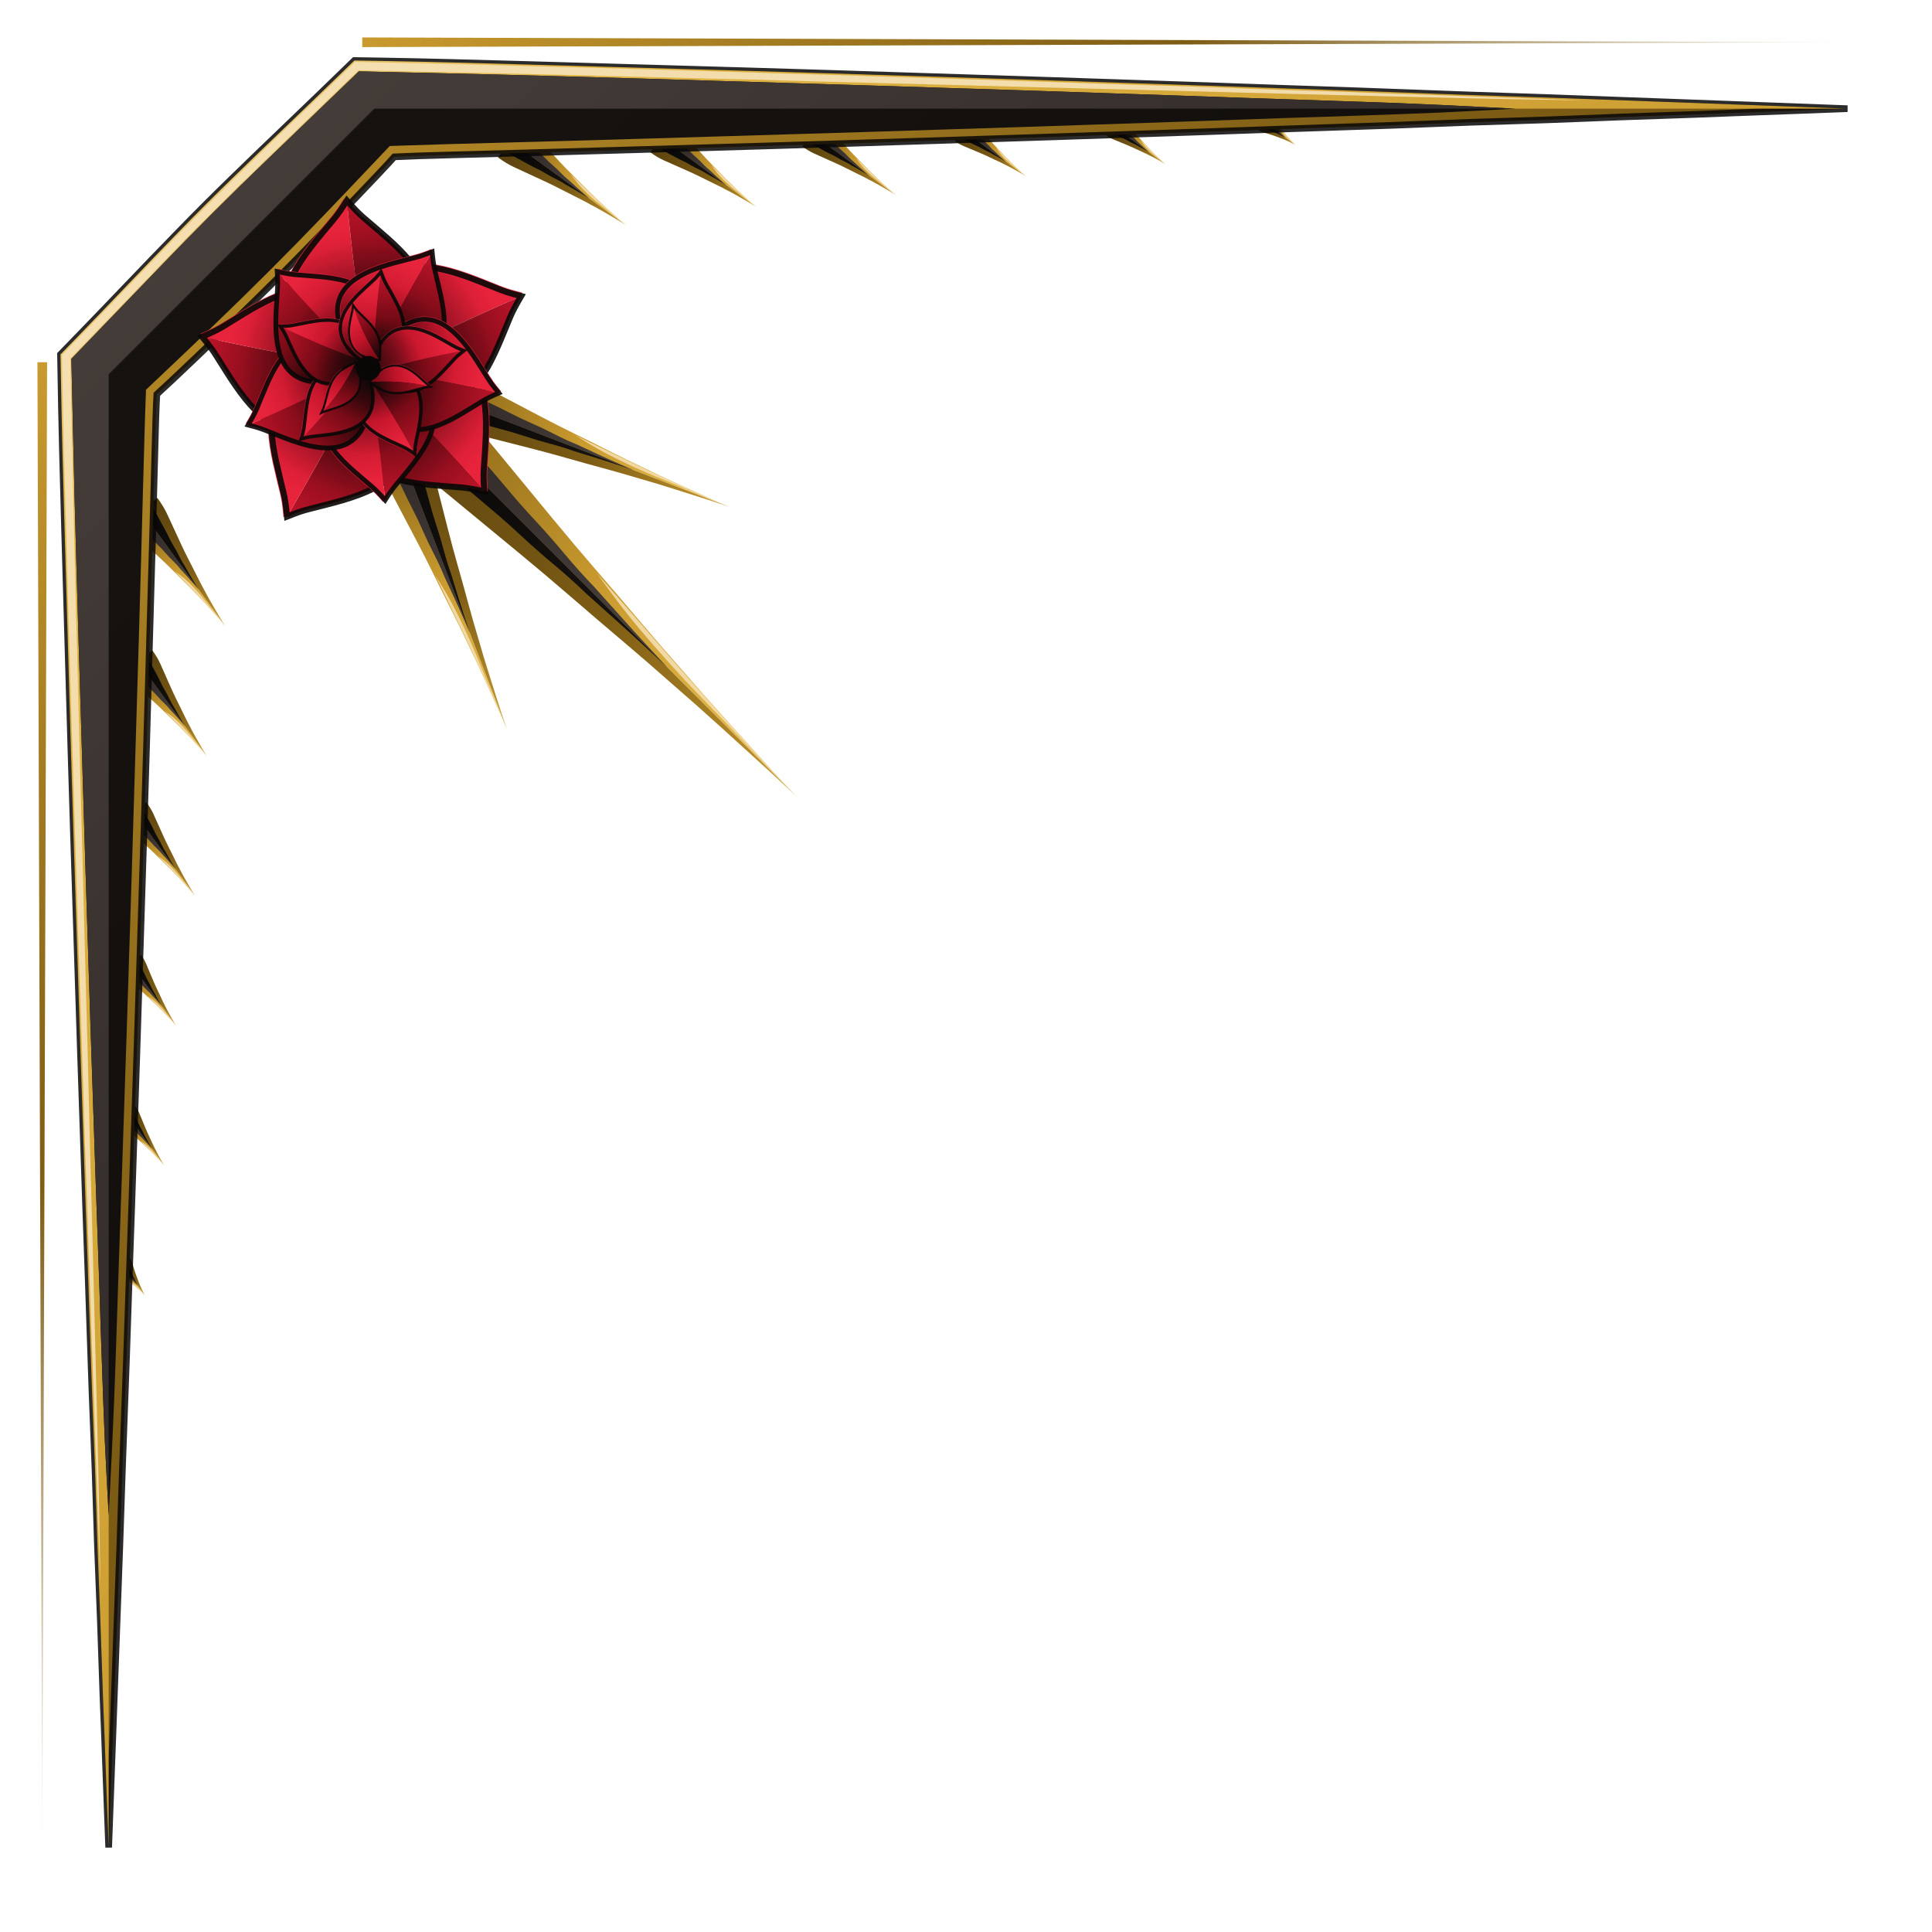
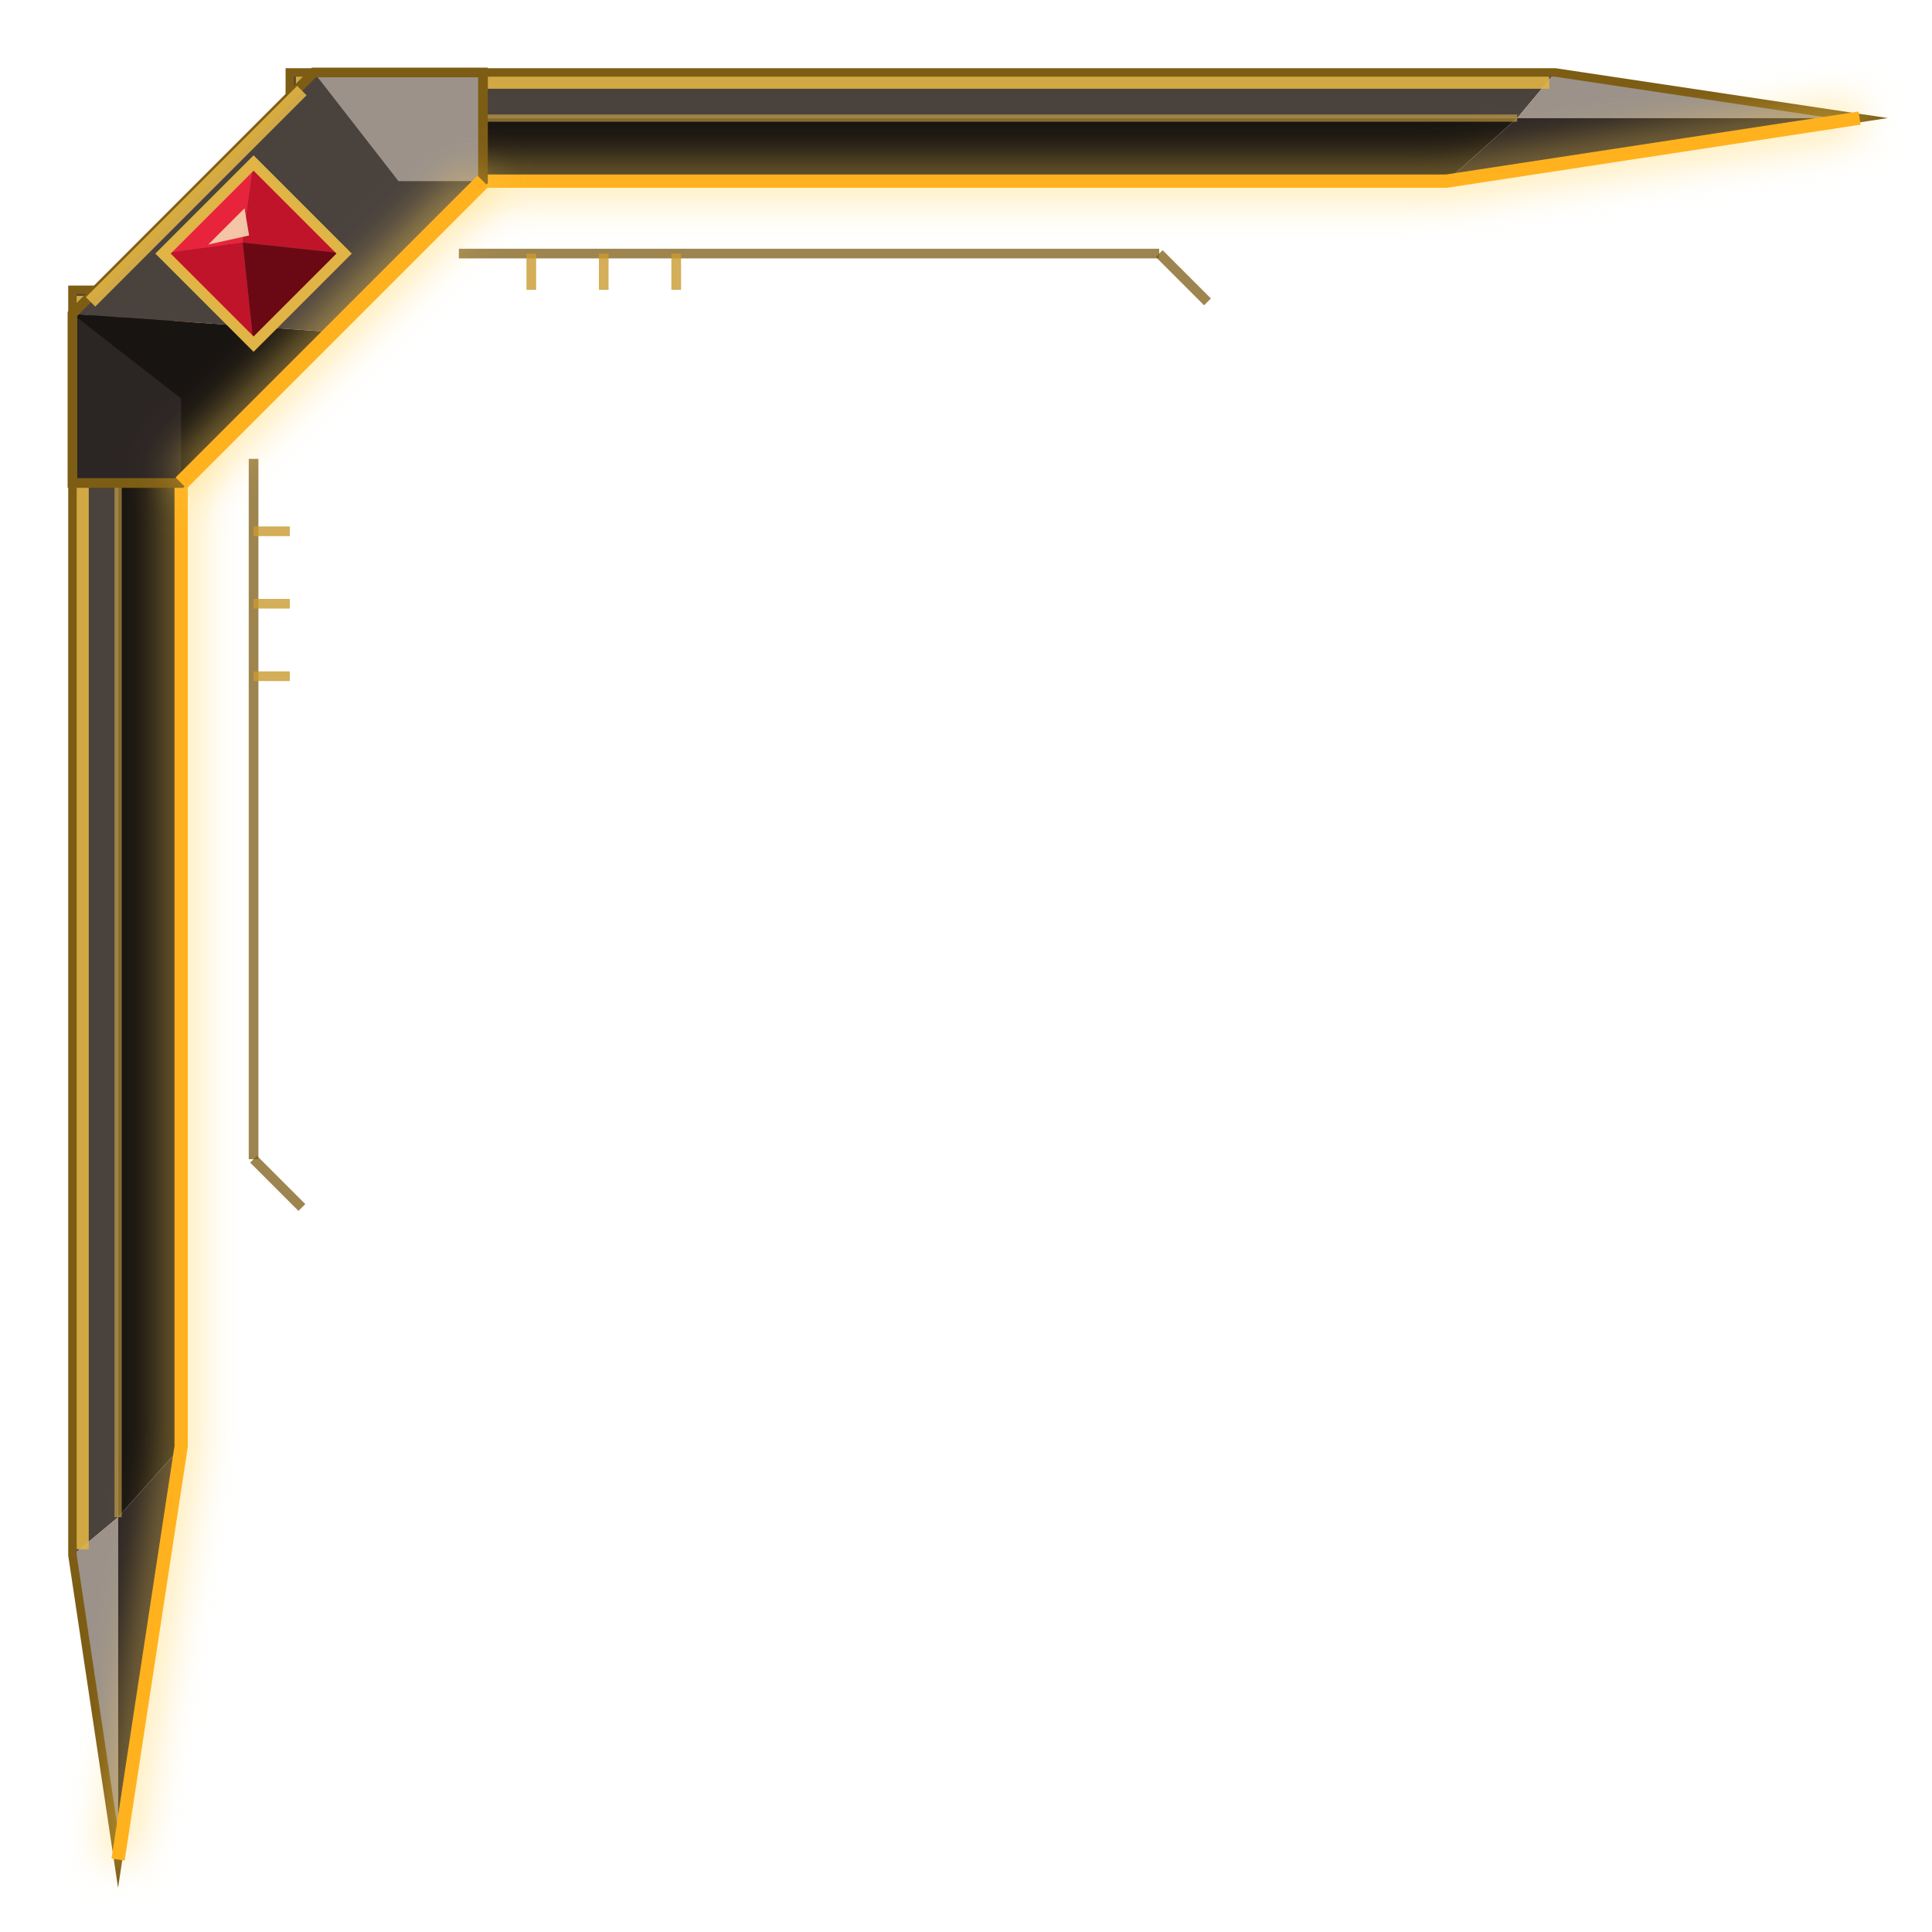
- <svg xmlns="http://www.w3.org/2000/svg" viewBox="0 0 160 160" width="160" height="160" fill="none">
+ <svg xmlns="http://www.w3.org/2000/svg" viewBox="0 0 160 160" width="160" height="160">
  <defs>
-     <linearGradient id="thornbound-corner-b-gold-lit" gradientUnits="userSpaceOnUse" x1="0" y1="0" x2="160" y2="160">
-       <stop offset="0" stop-color="#f6e2b8" />
-       <stop offset="0.16" stop-color="#e0b445" />
-       <stop offset="0.55" stop-color="#c99a2e" />
-       <stop offset="1" stop-color="#7d5c14" />
-     </linearGradient>
-     <linearGradient id="thornbound-corner-b-gold-shd" gradientUnits="userSpaceOnUse" x1="0" y1="0" x2="160" y2="160">
-       <stop offset="0" stop-color="#c99a2e" />
-       <stop offset="0.4" stop-color="#7d5c14" />
-       <stop offset="1" stop-color="#5a4210" />
-     </linearGradient>
-     <linearGradient id="thornbound-corner-b-iron-lit" gradientUnits="userSpaceOnUse" x1="0" y1="0" x2="160" y2="160">
-       <stop offset="0" stop-color="#4a423d" />
-       <stop offset="0.55" stop-color="#2b2524" />
-       <stop offset="1" stop-color="#181411" />
-     </linearGradient>
-     <linearGradient id="thornbound-corner-b-iron-shd" gradientUnits="userSpaceOnUse" x1="0" y1="0" x2="160" y2="160">
-       <stop offset="0" stop-color="#181411" />
-       <stop offset="1" stop-color="#080706" />
-     </linearGradient>
-     <linearGradient id="thornbound-corner-b-rule1" gradientUnits="userSpaceOnUse" x1="30" y1="0" x2="154" y2="0">
-       <stop offset="0" stop-color="#c99a2e" />
-       <stop offset="0.55" stop-color="#7d5c14" />
-       <stop offset="1" stop-color="#7d5c14" stop-opacity="0" />
-     </linearGradient>
-     <linearGradient id="thornbound-corner-b-spike-gl" x1="0" y1="0" x2="1" y2="0">
-       <stop offset="0" stop-color="#7d5c14" />
-       <stop offset="0.5" stop-color="#c99a2e" />
-       <stop offset="0.82" stop-color="#e0b445" />
-       <stop offset="1" stop-color="#f6e2b8" />
-     </linearGradient>
-     <linearGradient id="thornbound-corner-b-spike-gs" x1="0" y1="0" x2="1" y2="0">
-       <stop offset="0" stop-color="#5a4210" />
-       <stop offset="0.55" stop-color="#7d5c14" />
-       <stop offset="1" stop-color="#c99a2e" />
-     </linearGradient>
-     <linearGradient id="thornbound-corner-b-spike-il" x1="0" y1="0" x2="1" y2="0">
-       <stop offset="0" stop-color="#2b2524" />
-       <stop offset="1" stop-color="#4a423d" />
-     </linearGradient>
-     <linearGradient id="thornbound-corner-b-spike-is" x1="0" y1="0" x2="1" y2="0">
-       <stop offset="0" stop-color="#080706" />
-       <stop offset="1" stop-color="#181411" />
-     </linearGradient>
-     <path id="thornbound-corner-b-spike-u" d="M-8-1Q0-1 6.25-0.92T18.75-0.76T31.25-0.6T43.75-0.46T56.25-0.33T68.75-0.21Q75-0.15 81.25-0.11T93.75-0.03L100 0L-8 0Z" />
-     <path id="thornbound-corner-b-spike-i" d="M-8-0.52Q0-0.52 4.13-0.48T12.38-0.41T20.63-0.33T28.88-0.26T37.13-0.19T45.38-0.13Q49.5-0.1 53.63-0.07T61.88-0.02L66 0L-8 0Z" />
-     <g id="thornbound-corner-b-spike-a">
-       <use href="#thornbound-corner-b-spike-u" fill="url(#thornbound-corner-b-spike-gl)" />
-       <use href="#thornbound-corner-b-spike-u" transform="scale(1 -1)" fill="url(#thornbound-corner-b-spike-gs)" />
-       <use href="#thornbound-corner-b-spike-i" fill="url(#thornbound-corner-b-spike-il)" />
-       <use href="#thornbound-corner-b-spike-i" transform="scale(1 -1)" fill="url(#thornbound-corner-b-spike-is)" />
-       <path d="M44-0.42Q52.67-0.34 57-0.3T65.67-0.22T74.33-0.15T83-0.09T91.67-0.03L96-0.01Q87.33-0.04 83-0.05T74.33-0.07T65.67-0.11T57-0.19T48.33-0.33L44-0.42Z" fill="#f6e2b8" fill-opacity="0.85" />
-     </g>
-     <use id="thornbound-corner-b-spike-b" href="#thornbound-corner-b-spike-a" transform="scale(1 -1)" />
-     <linearGradient id="thornbound-corner-b-petal-lit" x1="0" y1="1" x2="0" y2="0">
-       <stop offset="0" stop-color="#6a0913" />
-       <stop offset="0.45" stop-color="#c0142a" />
-       <stop offset="0.85" stop-color="#e8243c" />
-       <stop offset="1" stop-color="#e8243c" />
-     </linearGradient>
-     <linearGradient id="thornbound-corner-b-petal-shd" x1="0" y1="1" x2="0" y2="0">
-       <stop offset="0" stop-color="#080706" />
-       <stop offset="0.45" stop-color="#6a0913" />
-       <stop offset="1" stop-color="#c0142a" />
-     </linearGradient>
-     <path id="thornbound-corner-b-wide-l" d="M0 0Q-17.97-7.22-23.57-10.88T-32.93-18.22T-39-25.59T-42.36-32.97T-43.37-40.32T-42.3-47.62Q-41.29-51.26-39.42-54.86T-34.96-62.02T-29.16-69.09T-22.3-76.07T-14.74-82.96T-6.95-89.78Q-3.08-93.17-0.04-96.59L3-100Q2.59-92.86 2.4-89.29T2.03-82.14T1.69-75T1.39-67.86T1.11-60.71T0.86-53.57Q0.75-50 0.65-46.43T0.47-39.29T0.31-32.14T0.19-25T0.1-17.86T0.04-10.71Q0.02-7.14 0.01-3.57L0 0Z" />
-     <path id="thornbound-corner-b-wide-r" d="M0 0Q0.02-7.14 0.04-10.71T0.1-17.86T0.19-25T0.31-32.14T0.47-39.29T0.65-46.43Q0.75-50 0.86-53.57T1.11-60.71T1.39-67.86T1.69-75T2.03-82.14T2.4-89.29Q2.59-92.86 2.79-96.43L3-100Q7.71-92.57 10.85-88.84T17.2-81.4T23.4-74.03T29.02-66.74T33.74-59.53T37.31-52.4Q38.78-48.86 39.51-45.35T40.12-38.35T38.92-31.4T35.65-24.46T29.98-17.53T21.39-10.57Q16.29-7.07 8.15-3.54L0 0Z" />
-     <path id="thornbound-corner-b-wide-o" d="M0 0Q-17.97-7.22-23.57-10.88T-32.93-18.22T-39-25.59T-42.36-32.97T-43.37-40.32T-42.3-47.62Q-41.29-51.26-39.42-54.86T-34.96-62.02T-29.16-69.09T-22.3-76.07T-14.74-82.96T-6.95-89.78Q-3.08-93.17-0.04-96.59L3-100Q7.71-92.57 10.85-88.84T17.2-81.4T23.4-74.03T29.02-66.74T33.74-59.53T37.31-52.4Q38.78-48.86 39.51-45.35T40.12-38.35T38.92-31.4T35.65-24.46T29.98-17.53T21.39-10.57Q16.29-7.07 8.15-3.54L0 0Z" stroke="#080706" stroke-width="3.57" stroke-opacity="0.9" stroke-linejoin="miter" stroke-miterlimit="12" />
-     <g id="thornbound-corner-b-wide-a">
-       <use href="#thornbound-corner-b-wide-l" fill="url(#thornbound-corner-b-petal-lit)" />
-       <use href="#thornbound-corner-b-wide-r" fill="url(#thornbound-corner-b-petal-shd)" />
-       <path d="M-36.69-21.9Q-41.3-29.28-42.36-32.97T-43.37-40.32T-42.3-47.62T-39.42-54.86T-34.96-62.02T-29.16-69.09Q-25.96-72.61-22.3-76.07T-14.74-82.96T-6.95-89.78T-0.04-96.59L3-100" stroke="#e8243c" stroke-width="4.29" stroke-opacity="0.9" />
-       <use href="#thornbound-corner-b-wide-o" />
-     </g>
-     <g id="thornbound-corner-b-wide-b">
-       <use href="#thornbound-corner-b-wide-l" fill="url(#thornbound-corner-b-petal-shd)" />
-       <use href="#thornbound-corner-b-wide-r" fill="url(#thornbound-corner-b-petal-lit)" />
-       <path d="M33.46-21Q37.84-27.93 38.92-31.4T40.12-38.35T39.51-45.35T37.31-52.4T33.74-59.53T29.02-66.74Q26.4-70.36 23.4-74.03T17.2-81.4T10.85-88.84T5.36-96.29L3-100" stroke="#e8243c" stroke-width="4.29" stroke-opacity="0.9" />
-       <use href="#thornbound-corner-b-wide-o" />
-     </g>
-     <radialGradient id="thornbound-corner-b-occl" cx="0.5" cy="0.5" r="0.5">
-       <stop offset="0" stop-color="#080706" stop-opacity="0.6" />
-       <stop offset="0.6" stop-color="#080706" stop-opacity="0.3" />
-       <stop offset="1" stop-color="#080706" stop-opacity="0" />
-     </radialGradient>
-     <path id="thornbound-corner-b-broad-l" d="M0 0Q-12.7-7.25-17.32-10.96T-25.26-18.42T-30.7-25.94T-33.89-33.48T-35.03-40.98T-34.3-48.41Q-33.49-52.1-31.89-55.73T-27.99-62.91T-22.83-69.93T-16.67-76.79T-9.85-83.5T-2.84-90.09Q0.64-93.36 3.32-96.68L6-100Q5.17-92.86 4.79-89.29T4.06-82.14T3.38-75T2.77-67.86T2.22-60.71T1.73-53.57Q1.5-50 1.3-46.43T0.93-39.29T0.63-32.14T0.38-25T0.2-17.86T0.08-10.71Q0.03-7.14 0.02-3.57L0 0Z" />
-     <path id="thornbound-corner-b-broad-r" d="M0 0Q0.03-7.14 0.08-10.71T0.2-17.86T0.38-25T0.63-32.14T0.93-39.29T1.3-46.43Q1.5-50 1.73-53.57T2.22-60.71T2.77-67.86T3.38-75T4.06-82.14T4.79-89.29Q5.17-92.86 5.59-96.43L6-100Q8.88-92.44 11.03-88.63T15.43-81.03T19.79-73.53T23.72-66.16T26.93-58.92T29.23-51.81Q30.13-48.28 30.43-44.81T30.36-37.9T28.87-31.05T25.81-24.23T21.03-17.4T14.31-10.51Q10.45-7.05 5.22-3.53L0 0Z" />
-     <path id="thornbound-corner-b-broad-o" d="M0 0Q-12.7-7.25-17.32-10.96T-25.26-18.42T-30.7-25.94T-33.89-33.48T-35.03-40.98T-34.3-48.41Q-33.49-52.1-31.89-55.73T-27.99-62.91T-22.83-69.93T-16.67-76.79T-9.85-83.5T-2.84-90.09Q0.64-93.36 3.32-96.68L6-100Q8.88-92.44 11.03-88.63T15.43-81.03T19.79-73.53T23.72-66.16T26.93-58.92T29.23-51.81Q30.13-48.28 30.43-44.81T30.36-37.9T28.87-31.05T25.81-24.23T21.03-17.4T14.31-10.51Q10.45-7.05 5.22-3.53L0 0Z" stroke="#080706" stroke-width="3.57" stroke-opacity="0.9" stroke-linejoin="miter" stroke-miterlimit="12" />
-     <g id="thornbound-corner-b-broad-a">
-       <use href="#thornbound-corner-b-broad-l" fill="url(#thornbound-corner-b-petal-lit)" />
-       <use href="#thornbound-corner-b-broad-r" fill="url(#thornbound-corner-b-petal-shd)" />
-       <path d="M-28.56-22.17Q-32.83-29.71-33.89-33.48T-35.03-40.98T-34.3-48.41T-31.89-55.73T-27.99-62.91T-22.83-69.93Q-19.96-73.4-16.67-76.79T-9.85-83.5T-2.84-90.09T3.32-96.68L6-100" stroke="#e8243c" stroke-width="4.29" stroke-opacity="0.9" />
-       <use href="#thornbound-corner-b-broad-o" />
-     </g>
-     <g id="thornbound-corner-b-broad-b">
-       <use href="#thornbound-corner-b-broad-l" fill="url(#thornbound-corner-b-petal-shd)" />
-       <use href="#thornbound-corner-b-broad-r" fill="url(#thornbound-corner-b-petal-lit)" />
-       <path d="M23.87-20.82Q27.75-27.64 28.87-31.05T30.36-37.9T30.43-44.81T29.23-51.81T26.93-58.92T23.72-66.16Q21.9-69.81 19.79-73.53T15.43-81.03T11.03-88.63T7.44-96.22L6-100" stroke="#e8243c" stroke-width="4.29" stroke-opacity="0.9" />
-       <use href="#thornbound-corner-b-broad-o" />
-     </g>
-     <path id="thornbound-corner-b-slim-l" d="M0 0Q-8.08-7.33-11.42-11.15T-17.23-18.9T-21.26-26.8T-23.52-34.75T-24.08-42.63T-23.04-50.36Q-22.14-54.18-20.53-57.87T-16.69-65.09T-11.72-71.98T-5.85-78.54T0.63-84.79T7.29-90.83Q10.61-93.8 13.3-96.9L16-100Q13.8-92.86 12.78-89.29T10.82-82.14T9.02-75T7.39-67.86T5.92-60.71T4.61-53.57Q4-50 3.47-46.43T2.49-39.29T1.67-32.14T1.02-25T0.53-17.86T0.2-10.71Q0.08-7.14 0.04-3.57L0 0Z" />
-     <path id="thornbound-corner-b-slim-r" d="M0 0Q0.08-7.14 0.2-10.71T0.53-17.86T1.02-25T1.67-32.14T2.49-39.29T3.47-46.43Q4-50 4.61-53.57T5.92-60.71T7.39-67.86T9.02-75T10.82-82.14T12.78-89.29Q13.8-92.86 14.9-96.43L16-100Q16.01-92.2 16.59-88.22T17.9-80.3T19.35-72.54T20.67-64.99T21.63-57.67T22.08-50.58Q22.16-47.09 21.89-43.69T20.96-36.96T19.18-30.33T16.5-23.75T12.87-17.13T8.28-10.41Q5.75-7.01 2.88-3.51L0 0Z" />
-     <path id="thornbound-corner-b-slim-o" d="M0 0Q-8.08-7.33-11.42-11.15T-17.23-18.9T-21.26-26.8T-23.52-34.75T-24.08-42.63T-23.04-50.36Q-22.14-54.18-20.53-57.87T-16.69-65.09T-11.72-71.98T-5.85-78.54T0.63-84.79T7.29-90.83Q10.61-93.8 13.3-96.9L16-100Q16.01-92.2 16.59-88.22T17.9-80.3T19.35-72.54T20.67-64.99T21.63-57.67T22.08-50.58Q22.16-47.09 21.89-43.69T20.96-36.96T19.18-30.33T16.5-23.75T12.87-17.13T8.28-10.41Q5.75-7.01 2.88-3.51L0 0Z" stroke="#080706" stroke-width="3.57" stroke-opacity="0.9" stroke-linejoin="miter" stroke-miterlimit="12" />
-     <g id="thornbound-corner-b-slim-a">
-       <use href="#thornbound-corner-b-slim-l" fill="url(#thornbound-corner-b-petal-lit)" />
-       <use href="#thornbound-corner-b-slim-r" fill="url(#thornbound-corner-b-petal-shd)" />
-       <path d="M-19.69-22.83Q-22.83-30.78-23.52-34.75T-24.08-42.63T-23.04-50.36T-20.53-57.87T-16.69-65.09T-11.72-71.98Q-8.98-75.35-5.85-78.54T0.63-84.79T7.29-90.83T13.3-96.9L16-100" stroke="#e8243c" stroke-width="4.29" stroke-opacity="0.9" />
-       <use href="#thornbound-corner-b-slim-o" />
-     </g>
-     <g id="thornbound-corner-b-slim-b">
-       <use href="#thornbound-corner-b-slim-l" fill="url(#thornbound-corner-b-petal-shd)" />
-       <use href="#thornbound-corner-b-slim-r" fill="url(#thornbound-corner-b-petal-lit)" />
-       <path d="M14.93-20.46Q18.08-27.04 19.18-30.33T20.96-36.96T21.89-43.69T22.08-50.58T21.63-57.67T20.67-64.99Q20.08-68.71 19.35-72.54T17.9-80.3T16.59-88.22T16.01-96.1L16-100" stroke="#e8243c" stroke-width="4.29" stroke-opacity="0.9" />
-       <use href="#thornbound-corner-b-slim-o" />
-     </g>
+     <filter id="thornbound-corner-b-glow" filterUnits="userSpaceOnUse" x="-12" y="-12" width="184" height="184" color-interpolation-filters="sRGB">
+       <feGaussianBlur stdDeviation="1.7" />
+     </filter>
  </defs>
-   <path d="M30 3.1L154 3.5L30 3.9Z" fill="url(#thornbound-corner-b-rule1)" />
-   <path d="M30 3.1L154 3.5L30 3.9Z" fill="url(#thornbound-corner-b-rule1)" transform="matrix(0 1 1 0 0 0)" />
-   <use href="#thornbound-corner-b-spike-b" transform="translate(12.18 42.95) rotate(54) scale(0.11 1.7)" />
-   <use href="#thornbound-corner-b-spike-a" transform="translate(42.95 12.18) rotate(36) scale(0.11 1.7)" />
-   <use href="#thornbound-corner-b-spike-b" transform="translate(11.83 55.33) rotate(54) scale(0.09 1.5)" />
-   <use href="#thornbound-corner-b-spike-a" transform="translate(55.33 11.83) rotate(36) scale(0.09 1.5)" />
-   <use href="#thornbound-corner-b-spike-b" transform="translate(11.45 67.72) rotate(54) scale(0.08 1.3)" />
-   <use href="#thornbound-corner-b-spike-a" transform="translate(67.72 11.45) rotate(36) scale(0.08 1.3)" />
-   <use href="#thornbound-corner-b-spike-b" transform="translate(11.06 80.1) rotate(54) scale(0.06 1.1)" />
-   <use href="#thornbound-corner-b-spike-a" transform="translate(80.1 11.06) rotate(36) scale(0.06 1.1)" />
-   <use href="#thornbound-corner-b-spike-b" transform="translate(10.66 92.48) rotate(54) scale(0.05 0.95)" />
-   <use href="#thornbound-corner-b-spike-a" transform="translate(92.48 10.66) rotate(36) scale(0.05 0.95)" />
-   <use href="#thornbound-corner-b-spike-b" transform="translate(10.24 104.86) rotate(54) scale(0.03 0.8)" />
-   <use href="#thornbound-corner-b-spike-a" transform="translate(104.86 10.24) rotate(36) scale(0.03 0.8)" />
-   <path d="M9 153Q9.23 146.75 9.35 143.62T9.58 137.37T9.81 131.12T10.03 124.86T10.25 118.61T10.48 112.36Q10.58 109.23 10.69 106.11T10.91 99.85T11.12 93.6T11.33 87.35T11.53 81.1T11.73 74.84Q11.83 71.72 11.93 68.59T12.12 62.34T12.3 56.09T12.48 49.83T12.66 43.58T12.83 37.33Q12.91 34.2 12.95 33.43L12.99 32.65Q14.03 31.71 16.29 29.55T20.79 25.21T25.21 20.79T29.55 16.29T32.18 13.51L32.65 12.99Q34.2 12.91 37.33 12.83T43.58 12.66T49.83 12.48T56.09 12.3T62.34 12.12T68.59 11.93Q71.72 11.83 74.84 11.73T81.1 11.53T87.35 11.33T93.6 11.12T99.85 10.91T106.11 10.69Q109.23 10.58 112.36 10.48T118.61 10.25T124.86 10.03T131.12 9.81T137.37 9.58T143.62 9.35Q146.75 9.23 149.87 9.12L153 9Q146.75 8.77 143.62 8.65T137.37 8.42T131.12 8.19T124.86 7.97T118.61 7.75T112.36 7.52Q109.23 7.42 106.11 7.31T99.85 7.09T93.6 6.88T87.35 6.67T81.1 6.47T74.84 6.27Q71.72 6.17 68.59 6.07T62.34 5.88T56.09 5.7T49.83 5.52T43.58 5.34T37.33 5.17Q34.2 5.09 31.78 5.05L29.35 5.01Q25.97 8.29 23.71 10.45T19.21 14.79T14.79 19.21T10.45 23.71T6.65 27.66L5.01 29.35Q5.09 34.2 5.17 37.33T5.34 43.58T5.52 49.83T5.7 56.09T5.88 62.34T6.07 68.59Q6.17 71.72 6.27 74.84T6.47 81.1T6.67 87.35T6.88 93.6T7.09 99.85T7.31 106.11Q7.42 109.23 7.52 112.36T7.75 118.61T7.97 124.86T8.19 131.12T8.42 137.37T8.65 143.62Q8.77 146.75 8.88 149.87L9 153Z" fill="url(#thornbound-corner-b-gold-shd)" stroke="#080706" stroke-width="0.55" stroke-opacity="0.85" stroke-linejoin="miter" stroke-miterlimit="12" />
-   <path d="M9 153Q9 146.75 9 143.62T9 137.37T9 131.12T9 124.86T9 118.61T9 112.36Q9 109.23 9 106.11T9 99.85T9 93.6T9 87.35T9 81.1T9 74.84Q9 71.72 9 68.59T9 62.34T9 56.09T9 49.83T9 43.58T9 37.33Q9 34.2 9 32.6L9 31Q11.16 28.84 13.37 26.63T17.79 22.21T22.21 17.79T26.63 13.37T29.92 10.08L31 9Q34.2 9 37.33 9T43.58 9T49.83 9T56.09 9T62.34 9T68.59 9Q71.72 9 74.84 9T81.1 9T87.35 9T93.6 9T99.85 9T106.11 9Q109.23 9 112.36 9T118.61 9T124.86 9T131.12 9T137.37 9T143.62 9Q146.75 9 149.87 9L153 9Q146.75 8.77 143.62 8.65T137.37 8.42T131.12 8.19T124.86 7.97T118.61 7.75T112.36 7.52Q109.23 7.42 106.11 7.31T99.85 7.09T93.6 6.88T87.35 6.67T81.1 6.47T74.84 6.27Q71.72 6.17 68.59 6.07T62.34 5.88T56.09 5.7T49.83 5.52T43.58 5.34T37.33 5.17Q34.2 5.09 31.78 5.05L29.35 5.01Q25.97 8.29 23.71 10.45T19.21 14.79T14.79 19.21T10.45 23.71T6.65 27.66L5.01 29.35Q5.09 34.2 5.17 37.33T5.34 43.58T5.52 49.83T5.7 56.09T5.88 62.34T6.07 68.59Q6.17 71.72 6.27 74.84T6.47 81.1T6.67 87.35T6.88 93.6T7.09 99.85T7.31 106.11Q7.42 109.23 7.52 112.36T7.75 118.61T7.97 124.86T8.19 131.12T8.42 137.37T8.65 143.62Q8.77 146.75 8.88 149.87L9 153Z" fill="url(#thornbound-corner-b-gold-lit)" />
-   <path d="M9 125.49Q9.33 119.2 9.45 116.06T9.67 109.77T9.88 103.48T10.1 97.19T10.31 90.9T10.52 84.61Q10.62 81.47 10.72 78.33T10.92 72.04T11.11 65.75T11.3 59.46T11.49 53.17T11.67 46.89Q11.76 43.74 11.84 40.6T12 34.87L12.09 32.28Q15.61 28.95 17.88 26.77T22.37 22.37T26.77 17.88T30.61 13.85L32.28 12.09Q37.45 11.92 40.6 11.84T46.89 11.67T53.17 11.49T59.46 11.3T65.75 11.11T72.04 10.92Q75.18 10.82 78.33 10.72T84.61 10.52T90.9 10.31T97.19 10.1T103.48 9.88T109.77 9.67Q112.91 9.56 116.06 9.45T122.34 9.17L125.49 9Q119.2 8.67 116.06 8.55T109.77 8.33T103.48 8.12T97.19 7.9T90.9 7.69T84.61 7.48Q81.47 7.38 78.33 7.28T72.04 7.08T65.75 6.89T59.46 6.7T53.17 6.51T46.89 6.33Q43.74 6.24 40.6 6.16T33.59 6L29.72 5.91Q24.39 11.05 22.12 13.23T17.63 17.63T13.23 22.12T8.48 27.05L5.91 29.72Q6.08 37.45 6.16 40.6T6.33 46.89T6.51 53.17T6.7 59.46T6.89 65.75T7.08 72.04Q7.18 75.18 7.28 78.33T7.48 84.61T7.69 90.9T7.9 97.19T8.12 103.48T8.33 109.77Q8.44 112.91 8.55 116.06T8.83 122.34L9 125.49Z" fill="url(#thornbound-corner-b-iron-shd)" />
-   <path d="M9 125.49Q9 119.2 9 116.06T9 109.77T9 103.48T9 97.19T9 90.9T9 84.61Q9 81.47 9 78.33T9 72.04T9 65.75T9 59.46T9 53.17T9 46.89Q9 43.74 9 40.6T9 34.23L9 31Q13.33 26.67 15.55 24.45T20 20T24.45 15.55T28.83 11.17L31 9Q37.45 9 40.6 9T46.89 9T53.17 9T59.46 9T65.75 9T72.04 9Q75.18 9 78.33 9T84.61 9T90.9 9T97.19 9T103.48 9T109.77 9Q112.91 9 116.06 9T122.34 9L125.49 9Q119.2 8.67 116.06 8.55T109.77 8.33T103.48 8.12T97.19 7.9T90.9 7.69T84.61 7.48Q81.47 7.38 78.33 7.28T72.04 7.08T65.75 6.89T59.46 6.7T53.17 6.51T46.89 6.33Q43.74 6.24 40.6 6.16T33.59 6L29.72 5.91Q24.39 11.05 22.12 13.23T17.63 17.63T13.23 22.12T8.48 27.05L5.91 29.72Q6.08 37.45 6.16 40.6T6.33 46.89T6.51 53.17T6.7 59.46T6.89 65.75T7.08 72.04Q7.18 75.18 7.28 78.33T7.48 84.61T7.69 90.9T7.9 97.19T8.12 103.48T8.33 109.77Q8.44 112.91 8.55 116.06T8.83 122.34L9 125.49Z" fill="url(#thornbound-corner-b-iron-lit)" />
-   <path d="M8.3 130.99Q8.08 124.75 7.97 121.62T7.75 115.38T7.53 109.13T7.32 102.88T7.1 96.64T6.9 90.39Q6.79 87.27 6.69 84.15T6.49 77.9T6.29 71.66T6.1 65.41T5.91 59.16T5.72 52.92Q5.63 49.8 5.55 46.67T5.38 40.43T5.21 33.35L5.13 29.4Q10.54 23.79 12.7 21.54T17.08 17.08T21.54 12.7T26.59 7.84L29.4 5.13Q37.3 5.29 40.43 5.38T46.67 5.55T52.92 5.72T59.16 5.91T65.41 6.1T71.66 6.29Q74.78 6.39 77.9 6.49T84.15 6.69T90.39 6.9T96.64 7.1T102.88 7.32T109.13 7.53Q112.25 7.64 115.38 7.75T121.62 7.97T127.87 8.19L130.99 8.3Q130.99 8.31 127.87 8.26T121.62 8.14T115.38 7.99T109.13 7.83T102.88 7.67T96.64 7.5Q93.52 7.42 90.39 7.34T84.15 7.18T77.9 7.01T71.66 6.85T65.41 6.68T59.16 6.52Q56.04 6.44 52.92 6.36T46.67 6.2T40.43 6.05T33.49 5.9L29.68 5.82Q24.28 11.03 22.03 13.2T17.57 17.57T13.2 22.03T8.43 26.98L5.82 29.68Q5.97 37.3 6.05 40.43T6.2 46.67T6.36 52.92T6.52 59.16T6.68 65.41T6.85 71.66Q6.93 74.78 7.01 77.9T7.18 84.15T7.34 90.39T7.5 96.64T7.67 102.88T7.83 109.13Q7.91 112.25 7.99 115.38T8.14 121.62T8.26 127.87L8.31 130.99Z" fill="#f6e2b8" fill-opacity="0.9" />
-   <use href="#thornbound-corner-b-spike-a" transform="translate(34.74 34.74) rotate(45) scale(0.44 3.3)" />
-   <use href="#thornbound-corner-b-spike-a" transform="translate(37.04 33.01) rotate(21) scale(0.25 2.3)" />
-   <use href="#thornbound-corner-b-spike-b" transform="translate(33.01 37.04) rotate(69) scale(0.25 2.3)" />
-   <use href="#thornbound-corner-b-wide-a" transform="translate(30.5 30.5) rotate(135) scale(0.14 0.14)" />
-   <use href="#thornbound-corner-b-wide-b" transform="translate(30.5 30.5) rotate(207) scale(0.14 0.14)" />
-   <use href="#thornbound-corner-b-wide-b" transform="translate(30.5 30.5) rotate(279) scale(0.14 0.14)" />
-   <use href="#thornbound-corner-b-wide-a" transform="translate(30.5 30.5) rotate(351) scale(0.14 0.14)" />
-   <use href="#thornbound-corner-b-wide-a" transform="translate(30.5 30.5) rotate(423) scale(0.14 0.14)" />
-   <circle cx="30.5" cy="30.5" r="10.47" fill="url(#thornbound-corner-b-occl)" />
-   <use href="#thornbound-corner-b-wide-b" transform="translate(30.5 30.5) rotate(171) scale(0.11 0.11)" />
-   <use href="#thornbound-corner-b-wide-b" transform="translate(30.5 30.5) rotate(243) scale(0.11 0.11)" />
-   <use href="#thornbound-corner-b-wide-b" transform="translate(30.5 30.5) rotate(315) scale(0.11 0.11)" />
-   <use href="#thornbound-corner-b-wide-a" transform="translate(30.5 30.5) rotate(387) scale(0.11 0.11)" />
-   <use href="#thornbound-corner-b-wide-a" transform="translate(30.5 30.5) rotate(459) scale(0.11 0.11)" />
-   <circle cx="30.5" cy="30.5" r="7.16" fill="url(#thornbound-corner-b-occl)" />
-   <use href="#thornbound-corner-b-broad-b" transform="translate(30.14 30.75) rotate(145) scale(0.08 0.08)" />
-   <use href="#thornbound-corner-b-broad-b" transform="translate(30.15 30.24) rotate(217) scale(0.08 0.08)" />
-   <use href="#thornbound-corner-b-broad-b" transform="translate(30.64 30.09) rotate(289) scale(0.08 0.08)" />
-   <use href="#thornbound-corner-b-broad-a" transform="translate(30.93 30.51) rotate(361) scale(0.08 0.08)" />
-   <use href="#thornbound-corner-b-broad-a" transform="translate(30.63 30.92) rotate(433) scale(0.08 0.08)" />
-   <circle cx="30.5" cy="30.5" r="4.41" fill="url(#thornbound-corner-b-occl)" />
-   <use href="#thornbound-corner-b-slim-b" transform="translate(29.45 30.01) rotate(205) scale(0.05 0.05)" />
-   <use href="#thornbound-corner-b-slim-a" transform="translate(31.45 29.83) rotate(325) scale(0.05 0.05)" />
-   <use href="#thornbound-corner-b-slim-a" transform="translate(30.6 31.66) rotate(445) scale(0.05 0.05)" />
-   <circle cx="30.5" cy="30.5" r="1.02" fill="#080706" />
+   <g>
+     <polygon points="24,6 128.8,6 125.65,9.78 24,9.78" fill="#4a423d" />
+     <polygon points="24,9.78 125.65,9.78 119.8,15 24,15" fill="#181411" />
+     <polygon points="128.8,6 154,9.78 125.65,9.78" fill="#9c928a" />
+     <polygon points="125.65,9.78 154,9.78 119.8,15" fill="#2b2524" />
+     <polyline points="24.5,6.8 128.3,6.8" fill="none" stroke="#e0b445" stroke-width="1.1" opacity="0.9" />
+     <polyline points="24,9.78 125.65,9.78" fill="none" stroke="#e0b445" stroke-width="0.6" opacity="0.55" />
+     <path d="M24 6L128.8 6L154 9.78L119.8 15L24 15Z" fill="none" stroke="#7d5c14" stroke-width="0.7" stroke-linejoin="miter" stroke-miterlimit="12" />
+     <polyline points="38,21 96,21" fill="none" stroke="#7d5c14" stroke-width="0.8" opacity="0.75" />
+     <path d="M96 21L100 25" stroke="#7d5c14" stroke-width="0.8" opacity="0.75" />
+     <polyline points="44,21 44,24" fill="none" stroke="#c99a2e" stroke-width="0.8" opacity="0.8" />
+     <polyline points="50,21 50,24" fill="none" stroke="#c99a2e" stroke-width="0.8" opacity="0.8" />
+     <polyline points="56,21 56,24" fill="none" stroke="#c99a2e" stroke-width="0.8" opacity="0.8" />
+     <polygon points="6,24 6,128.8 9.78,125.65 9.78,24" fill="#4a423d" />
+     <polygon points="9.78,24 9.78,125.65 15,119.8 15,24" fill="#181411" />
+     <polygon points="6,128.8 9.78,154 9.78,125.65" fill="#9c928a" />
+     <polygon points="9.78,125.65 9.78,154 15,119.8" fill="#2b2524" />
+     <polyline points="6.8,24.5 6.8,128.3" fill="none" stroke="#e0b445" stroke-width="1.1" opacity="0.9" />
+     <polyline points="9.78,24 9.78,125.65" fill="none" stroke="#e0b445" stroke-width="0.6" opacity="0.55" />
+     <path d="M6 24L6 128.8L9.78 154L15 119.8L15 24Z" fill="none" stroke="#7d5c14" stroke-width="0.7" stroke-linejoin="miter" stroke-miterlimit="12" />
+     <polyline points="21,38 21,96" fill="none" stroke="#7d5c14" stroke-width="0.8" opacity="0.75" />
+     <path d="M21 96L25 100" stroke="#7d5c14" stroke-width="0.8" opacity="0.75" />
+     <polyline points="21,44 24,44" fill="none" stroke="#c99a2e" stroke-width="0.8" opacity="0.8" />
+     <polyline points="21,50 24,50" fill="none" stroke="#c99a2e" stroke-width="0.8" opacity="0.8" />
+     <polyline points="21,56 24,56" fill="none" stroke="#c99a2e" stroke-width="0.8" opacity="0.8" />
+   </g>
+   <g filter="url(#thornbound-corner-b-glow)" opacity="0.6">
+     <polyline points="24,15 119.8,15 154,9.78" fill="none" stroke="#ffd35a" stroke-width="2.42" stroke-linejoin="miter" stroke-miterlimit="10" />
+     <polyline points="15,24 15,119.8 9.78,154" fill="none" stroke="#ffd35a" stroke-width="2.42" stroke-linejoin="miter" stroke-miterlimit="10" />
+   </g>
+   <g>
+     <polyline points="24,15 119.8,15 154,9.78" fill="none" stroke="#ffb21e" stroke-width="1.1" stroke-linejoin="miter" stroke-miterlimit="10" />
+     <polyline points="15,24 15,119.8 9.78,154" fill="none" stroke="#ffb21e" stroke-width="1.1" stroke-linejoin="miter" stroke-miterlimit="10" />
+   </g>
+   <g>
+     <polygon points="6,26 26,6 40,6 40,15 27.5,27.5" fill="#4a423d" />
+     <polygon points="6,26 27.5,27.5 15,40 6,40" fill="#181411" />
+     <polygon points="26,6 40,6 40,15 33,15" fill="#9c928a" />
+     <polygon points="6,26 6,40 15,40 15,33" fill="#2b2524" />
+     <path d="M6 26L26 6L40 6L40 15L15 40L6 40Z" fill="none" stroke="#7d5c14" stroke-width="0.8" />
+     <polyline points="7.5,25 25,7.5" fill="none" stroke="#e0b445" stroke-width="1.1" opacity="0.9" />
+   </g>
+   <g filter="url(#thornbound-corner-b-glow)" opacity="0.6">
+     <polyline points="40,15 15,40" fill="none" stroke="#ffd35a" stroke-width="2.8" stroke-linejoin="miter" stroke-miterlimit="10" />
+   </g>
+   <polyline points="40,15 15,40" fill="none" stroke="#ffb21e" stroke-width="1.3" stroke-linejoin="miter" stroke-miterlimit="10" />
+   <polygon points="13.5,21 21,13.5 20.1,20.1" fill="#e8243c" />
+   <polygon points="21,13.5 28.5,21 20.1,20.1" fill="#c0142a" />
+   <polygon points="28.5,21 21,28.5 20.1,20.1" fill="#6a0913" />
+   <polygon points="21,28.5 13.5,21 20.1,20.1" fill="#c0142a" />
+   <polygon points="17.25,20.25 20.25,17.25 20.63,19.5" fill="#f6e2b8" opacity="0.85" />
+   <path d="M21 13.5L28.5 21L21 28.5L13.5 21Z" fill="none" stroke="#e0b445" stroke-width="0.9" />
</svg>
